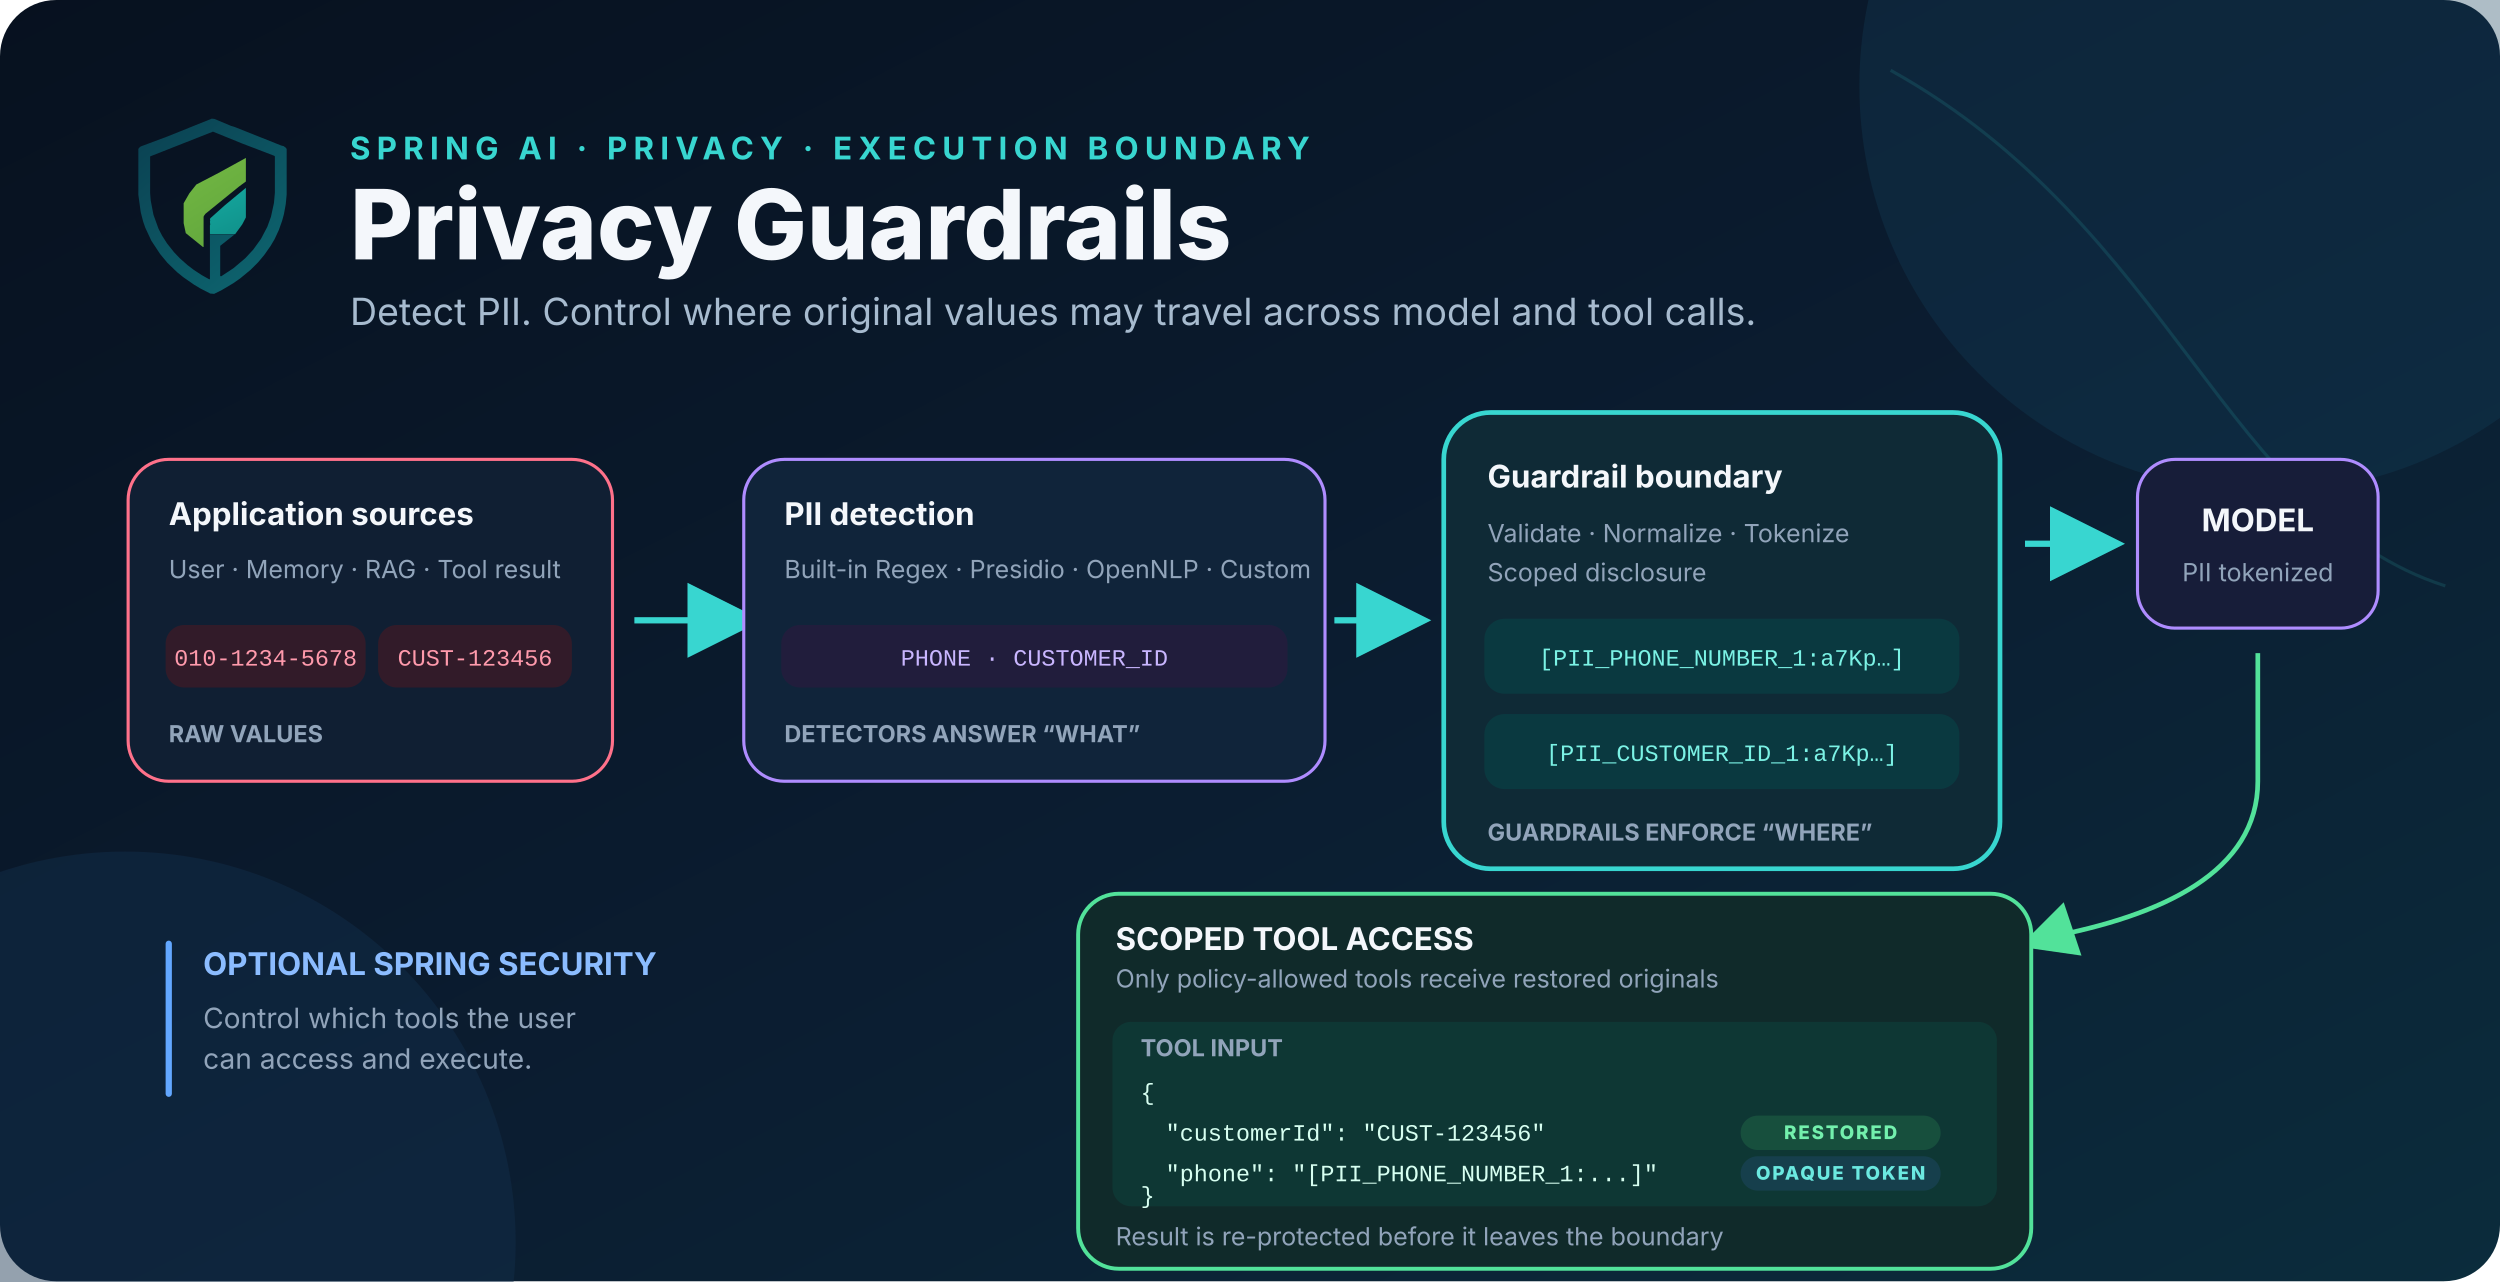
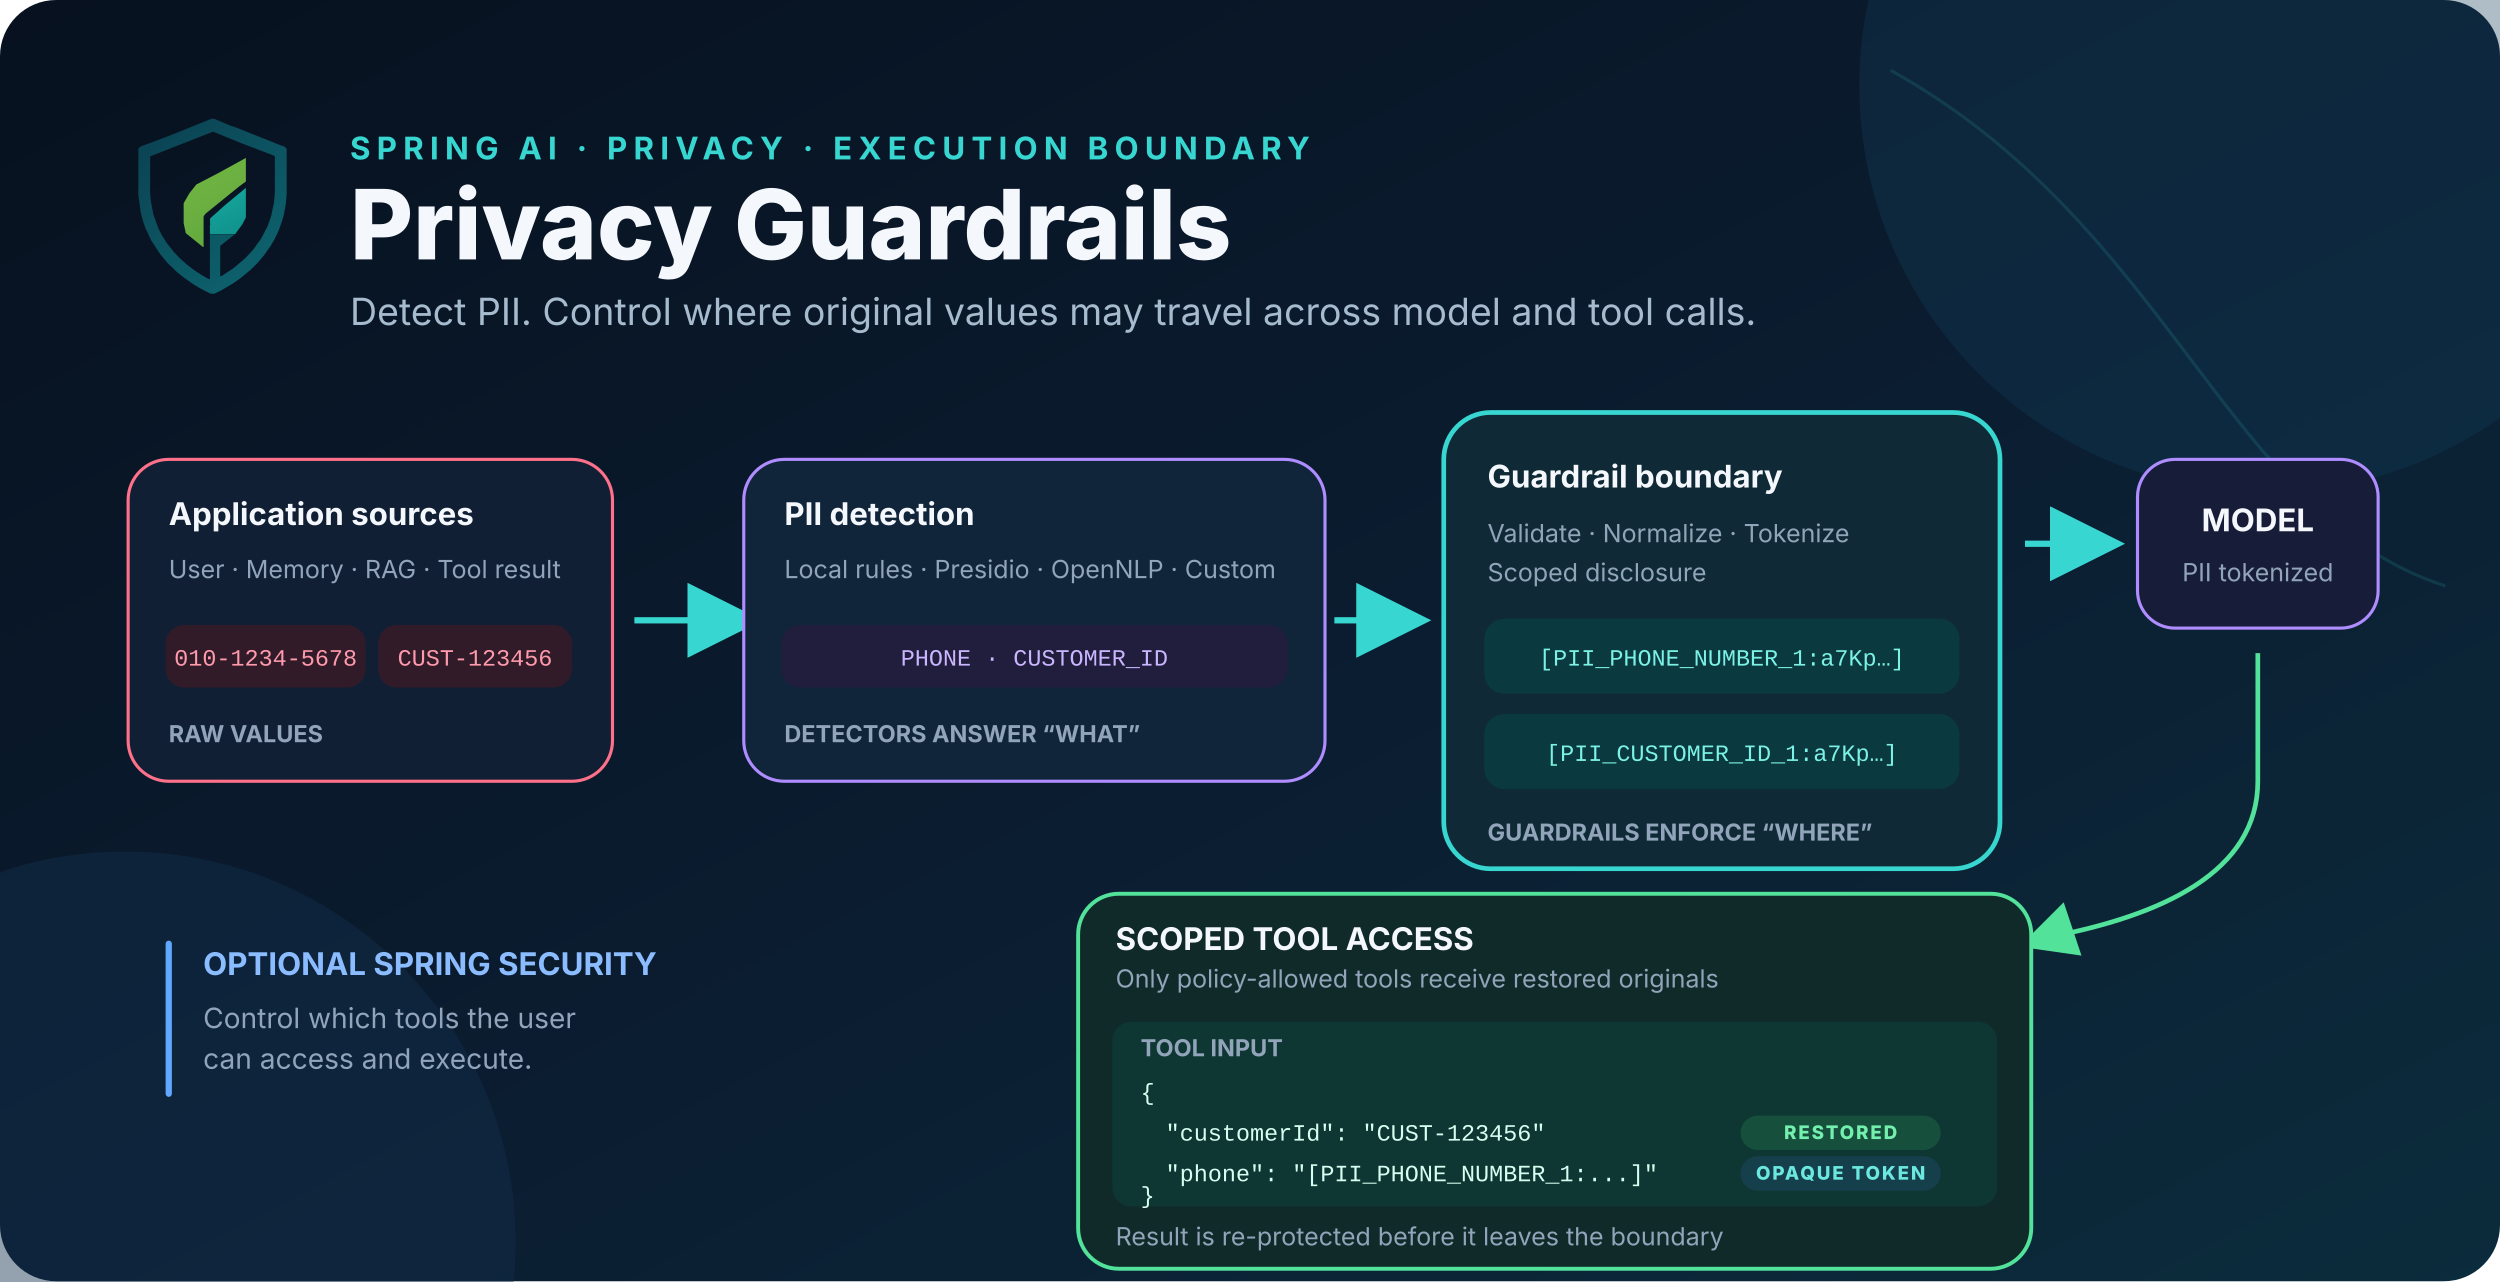
<svg xmlns="http://www.w3.org/2000/svg" width="1600" height="820" viewBox="0 0 1600 820" role="img" aria-labelledby="title desc">
  <defs>
    <linearGradient id="background" x1="0" y1="0" x2="1" y2="1">
      <stop offset="0" stop-color="#07111f" />
      <stop offset="0.55" stop-color="#0b1d31" />
      <stop offset="1" stop-color="#0b2c3c" />
    </linearGradient>
    <linearGradient id="heroshieldGradient" gradientUnits="userSpaceOnUse" x1="169" y1="77" x2="680" y2="677">
      <stop offset="0" stop-color="#0b3f50" />
      <stop offset="1" stop-color="#0d6872" />
    </linearGradient>
    <linearGradient id="herogreenGradient" gradientUnits="userSpaceOnUse" x1="347.85" y1="227" x2="501.15" y2="467">
      <stop offset="0" stop-color="#72b743" />
      <stop offset="1" stop-color="#63a83d" />
    </linearGradient>
    <linearGradient id="herotealGradient" gradientUnits="userSpaceOnUse" x1="450.05" y1="347" x2="536.92" y2="545">
      <stop offset="0" stop-color="#14a39a" />
      <stop offset="1" stop-color="#0e8883" />
    </linearGradient>
    <marker id="arrowCyan" markerWidth="12" markerHeight="12" refX="10" refY="6" orient="auto">
      <path d="M0 0L12 6L0 12Z" fill="#38d6d0" />
    </marker>
    <marker id="arrowGreen" markerWidth="12" markerHeight="12" refX="10" refY="6" orient="auto">
      <path d="M0 0L12 6L0 12Z" fill="#52e29a" />
    </marker>
    <style>
      .sans { font-family: Inter, ui-sans-serif, -apple-system, BlinkMacSystemFont, "Segoe UI", sans-serif; }
      .mono { font-family: "SFMono-Regular", Consolas, "Liberation Mono", monospace; }
      .eyebrow { font-size: 20px; font-weight: 700; letter-spacing: 4px; fill: #38d6d0; }
      .title { font-size: 62px; font-weight: 800; fill: #f4f7fb; }
      .subtitle { font-size: 24px; fill: #a7bbcf; }
      .node-title { font-size: 20px; font-weight: 750; fill: #f4f7fb; }
      .node-body { font-size: 16px; fill: #91a4ba; }
      .tiny { font-size: 15px; font-weight: 650; fill: #91a4ba; }
      .label { font-size: 12px; font-weight: 800; letter-spacing: 1.2px; }
    </style>
  </defs>
  <rect width="1600" height="820" rx="36" fill="url(#background)" />
  <circle cx="1450" cy="55" r="260" fill="#113e57" opacity="0.34" />
  <circle cx="80" cy="795" r="250" fill="#122e4b" opacity="0.45" />
  <path d="M1210 45C1390 145 1425 330 1565 375" fill="none" stroke="#38d6d0" stroke-width="2" opacity="0.13" />
  <g transform="translate(92 74)">
    <g transform="translate(-5.397 0) scale(0.1933333) translate(-169 -77)">
      <path d="M 422.000 87.000 L 278.000 145.000 L 187.000 179.000 L 181.000 184.000 L 179.000 188.000 L 179.000 339.000 L 187.000 397.000 L 195.000 428.000 L 202.000 448.000 L 222.000 491.000 L 251.000 535.000 L 275.000 564.000 L 307.000 595.000 L 328.000 612.000 L 364.000 637.000 L 384.000 649.000 L 417.000 666.000 L 430.000 667.000 L 456.000 654.000 L 493.000 632.000 L 516.000 616.000 L 551.000 587.000 L 576.000 562.000 L 596.000 538.000 L 617.000 508.000 L 630.000 486.000 L 644.000 456.000 L 655.000 425.000 L 661.000 403.000 L 667.000 370.000 L 670.000 338.000 L 670.000 188.000 L 668.000 184.000 L 660.000 178.000 L 652.000 176.000 L 499.000 115.000 L 486.000 111.000 L 431.000 88.000 Z M 426.000 130.000 L 522.000 169.000 L 629.000 210.000 L 631.000 212.000 L 631.000 332.000 L 628.000 366.000 L 618.000 412.000 L 606.000 445.000 L 585.000 485.000 L 559.000 521.000 L 533.000 549.000 L 494.000 582.000 L 453.000 609.000 L 450.000 608.000 L 450.000 508.000 L 498.000 470.000 L 416.000 470.000 L 416.000 618.000 L 414.000 619.000 L 389.000 605.000 L 363.000 588.000 L 342.000 572.000 L 316.000 549.000 L 297.000 529.000 L 274.000 500.000 L 258.000 475.000 L 246.000 452.000 L 229.000 405.000 L 220.000 358.000 L 218.000 333.000 L 218.000 212.000 Z" fill="url(#heroshieldGradient)" fill-rule="evenodd" clip-rule="evenodd" />
      <path d="M 535.000 217.000 L 444.000 267.000 L 371.000 305.000 L 348.000 334.000 L 329.000 367.000 L 329.000 433.000 L 336.000 466.000 L 393.000 512.000 L 395.000 512.000 L 395.000 412.000 L 396.000 409.000 L 401.000 402.000 L 512.000 312.000 L 535.000 295.000 Z" fill="url(#herogreenGradient)" />
      <path d="M 535.000 316.000 L 465.000 374.000 L 417.000 417.000 L 416.000 422.000 L 417.000 424.000 L 416.000 428.000 L 417.000 438.000 L 416.000 440.000 L 416.000 468.000 L 417.000 469.000 L 498.000 469.000 L 499.000 470.000 L 523.000 437.000 L 535.000 414.000 Z" fill="url(#herotealGradient)" />
    </g>
  </g>
  <text x="224" y="102" class="sans eyebrow">SPRING AI · PRIVACY · EXECUTION BOUNDARY</text>
  <text x="224" y="166" class="sans title">Privacy Guardrails</text>
  <text x="224" y="208" class="sans subtitle">Detect PII. Control where original values may travel across model and tool calls.</text>
  <g transform="translate(82 294)">
    <rect width="310" height="206" rx="26" fill="#101f33" stroke="#ff718a" stroke-width="2" />
    <text x="26" y="42" class="sans node-title">Application sources</text>
    <text x="26" y="76" class="sans node-body">User · Memory · RAG · Tool result</text>
    <rect x="24" y="106" width="128" height="40" rx="12" fill="#321b29" />
    <text x="88" y="132" text-anchor="middle" class="mono" font-size="15" fill="#ff9aac">010-1234-5678</text>
    <rect x="160" y="106" width="124" height="40" rx="12" fill="#321b29" />
    <text x="222" y="132" text-anchor="middle" class="mono" font-size="15" fill="#ff9aac">CUST-123456</text>
    <text x="26" y="181" class="sans tiny" font-weight="700" fill="#ff9aac">RAW VALUES</text>
  </g>
  <path d="M406 397H480" stroke="#38d6d0" stroke-width="4" marker-end="url(#arrowCyan)" />
  <g transform="translate(476 294)">
    <rect width="372" height="206" rx="26" fill="#10243a" stroke="#af8cff" stroke-width="2" />
    <text x="26" y="42" class="sans node-title">PII detection</text>
-     <text x="26" y="76" class="sans node-body">Built-in Regex · Presidio · OpenNLP · Custom</text>
+     <text x="26" y="76" class="sans node-body">Local rules · Presidio · OpenNLP · Custom</text>
    <rect x="24" y="106" width="324" height="40" rx="12" fill="#211d3c" />
    <text x="186" y="132" text-anchor="middle" class="mono" font-size="15" fill="#c9b6ff">PHONE · CUSTOMER_ID</text>
    <text x="26" y="181" class="sans tiny" font-weight="700">DETECTORS ANSWER “WHAT”</text>
  </g>
  <path d="M854 397H908" stroke="#38d6d0" stroke-width="4" marker-end="url(#arrowCyan)" />
  <g transform="translate(924 264)">
    <rect width="356" height="292" rx="30" fill="#0f2a36" stroke="#38d6d0" stroke-width="3" />
    <text x="28" y="48" class="sans node-title" fill="#38d6d0">Guardrail boundary</text>
    <text x="28" y="83" class="sans node-body">Validate · Normalize · Tokenize</text>
    <text x="28" y="108" class="sans node-body">Scoped disclosure</text>
    <rect x="26" y="132" width="304" height="48" rx="13" fill="#0a3940" />
    <text x="178" y="162" text-anchor="middle" class="mono" font-size="15" fill="#7bf2e5">[PII_PHONE_NUMBER_1:a7Kp…]</text>
    <rect x="26" y="193" width="304" height="48" rx="13" fill="#0a3940" />
    <text x="178" y="223" text-anchor="middle" class="mono" font-size="15" fill="#7bf2e5">[PII_CUSTOMER_ID_1:a7Kp…]</text>
    <text x="28" y="274" class="sans tiny" font-weight="700" fill="#38d6d0">GUARDRAILS ENFORCE “WHERE”</text>
  </g>
  <path d="M1296 348H1352" stroke="#38d6d0" stroke-width="4" marker-end="url(#arrowCyan)" />
  <g transform="translate(1368 294)">
    <rect width="154" height="108" rx="24" fill="#171d39" stroke="#af8cff" stroke-width="2" />
    <text x="77" y="46" text-anchor="middle" class="sans node-title">MODEL</text>
    <text x="77" y="78" text-anchor="middle" class="sans node-body">PII tokenized</text>
  </g>
  <path d="M1445 418V500C1445 558 1384 586 1310 600L1298 604" fill="none" stroke="#52e29a" stroke-width="3" marker-end="url(#arrowGreen)" />
  <g transform="translate(106 602)">
    <rect width="4" height="100" rx="2" fill="#62a7ff" />
    <text x="24" y="22" class="sans node-title" style="fill: #8bbcff">OPTIONAL SPRING SECURITY</text>
    <text x="24" y="56" class="sans node-body" style="font-size: 18px">
      <tspan x="24">Control which tools the user</tspan>
      <tspan x="24" dy="26">can access and execute.</tspan>
    </text>
  </g>
  <g transform="translate(690 572)">
    <rect width="610" height="240" rx="26" fill="#102a2a" stroke="#52e29a" stroke-width="2.5" />
    <text x="24" y="36" class="sans node-title" fill="#52e29a">SCOPED TOOL ACCESS</text>
    <text x="24" y="60" class="sans node-body" fill="#8feab9">Only policy-allowed tools receive restored originals</text>
    <rect x="22" y="82" width="566" height="118" rx="12" fill="#0e3734" />
    <text x="40" y="104" class="sans tiny" font-weight="700" fill="#8feab9">TOOL INPUT</text>
    <text x="40" y="132" class="mono" font-size="15" fill="#d7fff1">{</text>
    <text x="56" y="158" class="mono" font-size="15" fill="#d7fff1">"customerId": "CUST-123456"</text>
    <rect x="424" y="142" width="128" height="22" rx="11" fill="#174f3d" />
    <text x="488" y="157" text-anchor="middle" class="sans label" fill="#73f0ad">RESTORED</text>
    <text x="56" y="184" class="mono" font-size="15" fill="#d7fff1">"phone": "[PII_PHONE_NUMBER_1:...]"</text>
    <rect x="424" y="168" width="128" height="22" rx="11" fill="#163f4c" />
    <text x="488" y="183" text-anchor="middle" class="sans label" fill="#6be9e0">OPAQUE TOKEN</text>
    <text x="40" y="198" class="mono" font-size="15" fill="#d7fff1">}</text>
    <text x="24" y="225" class="sans node-body" fill="#52e29a">Result is re-protected before it leaves the boundary</text>
  </g>
</svg>
